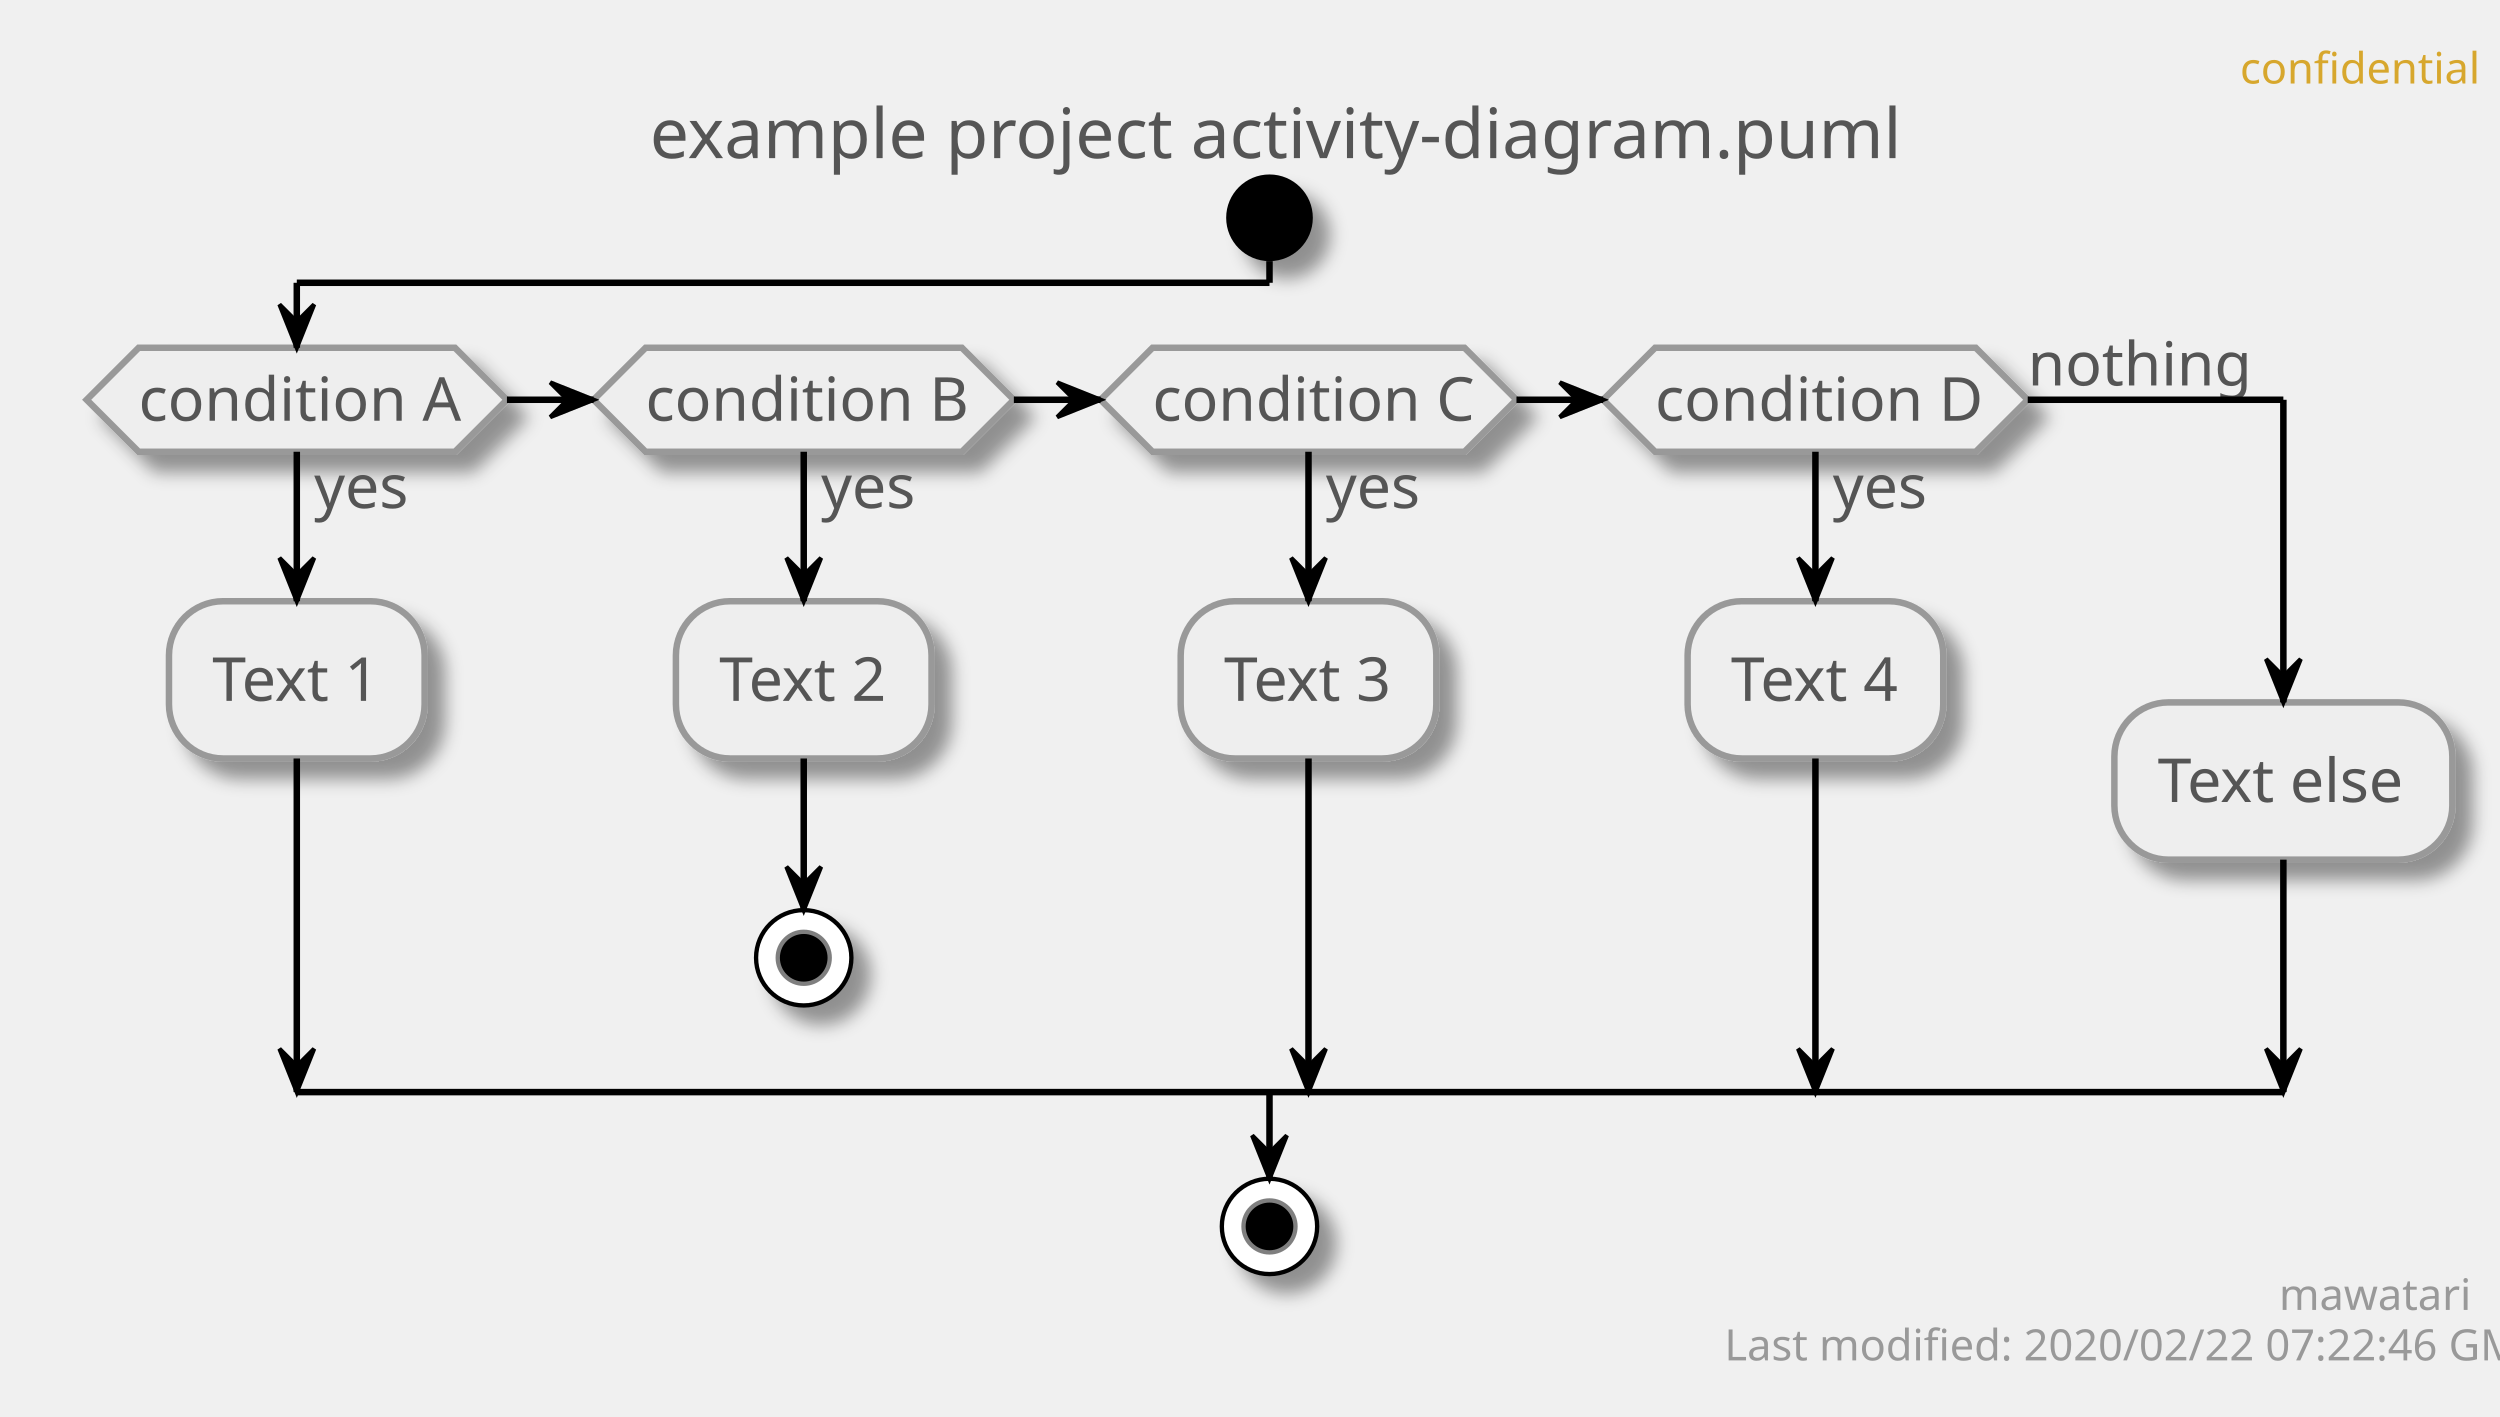
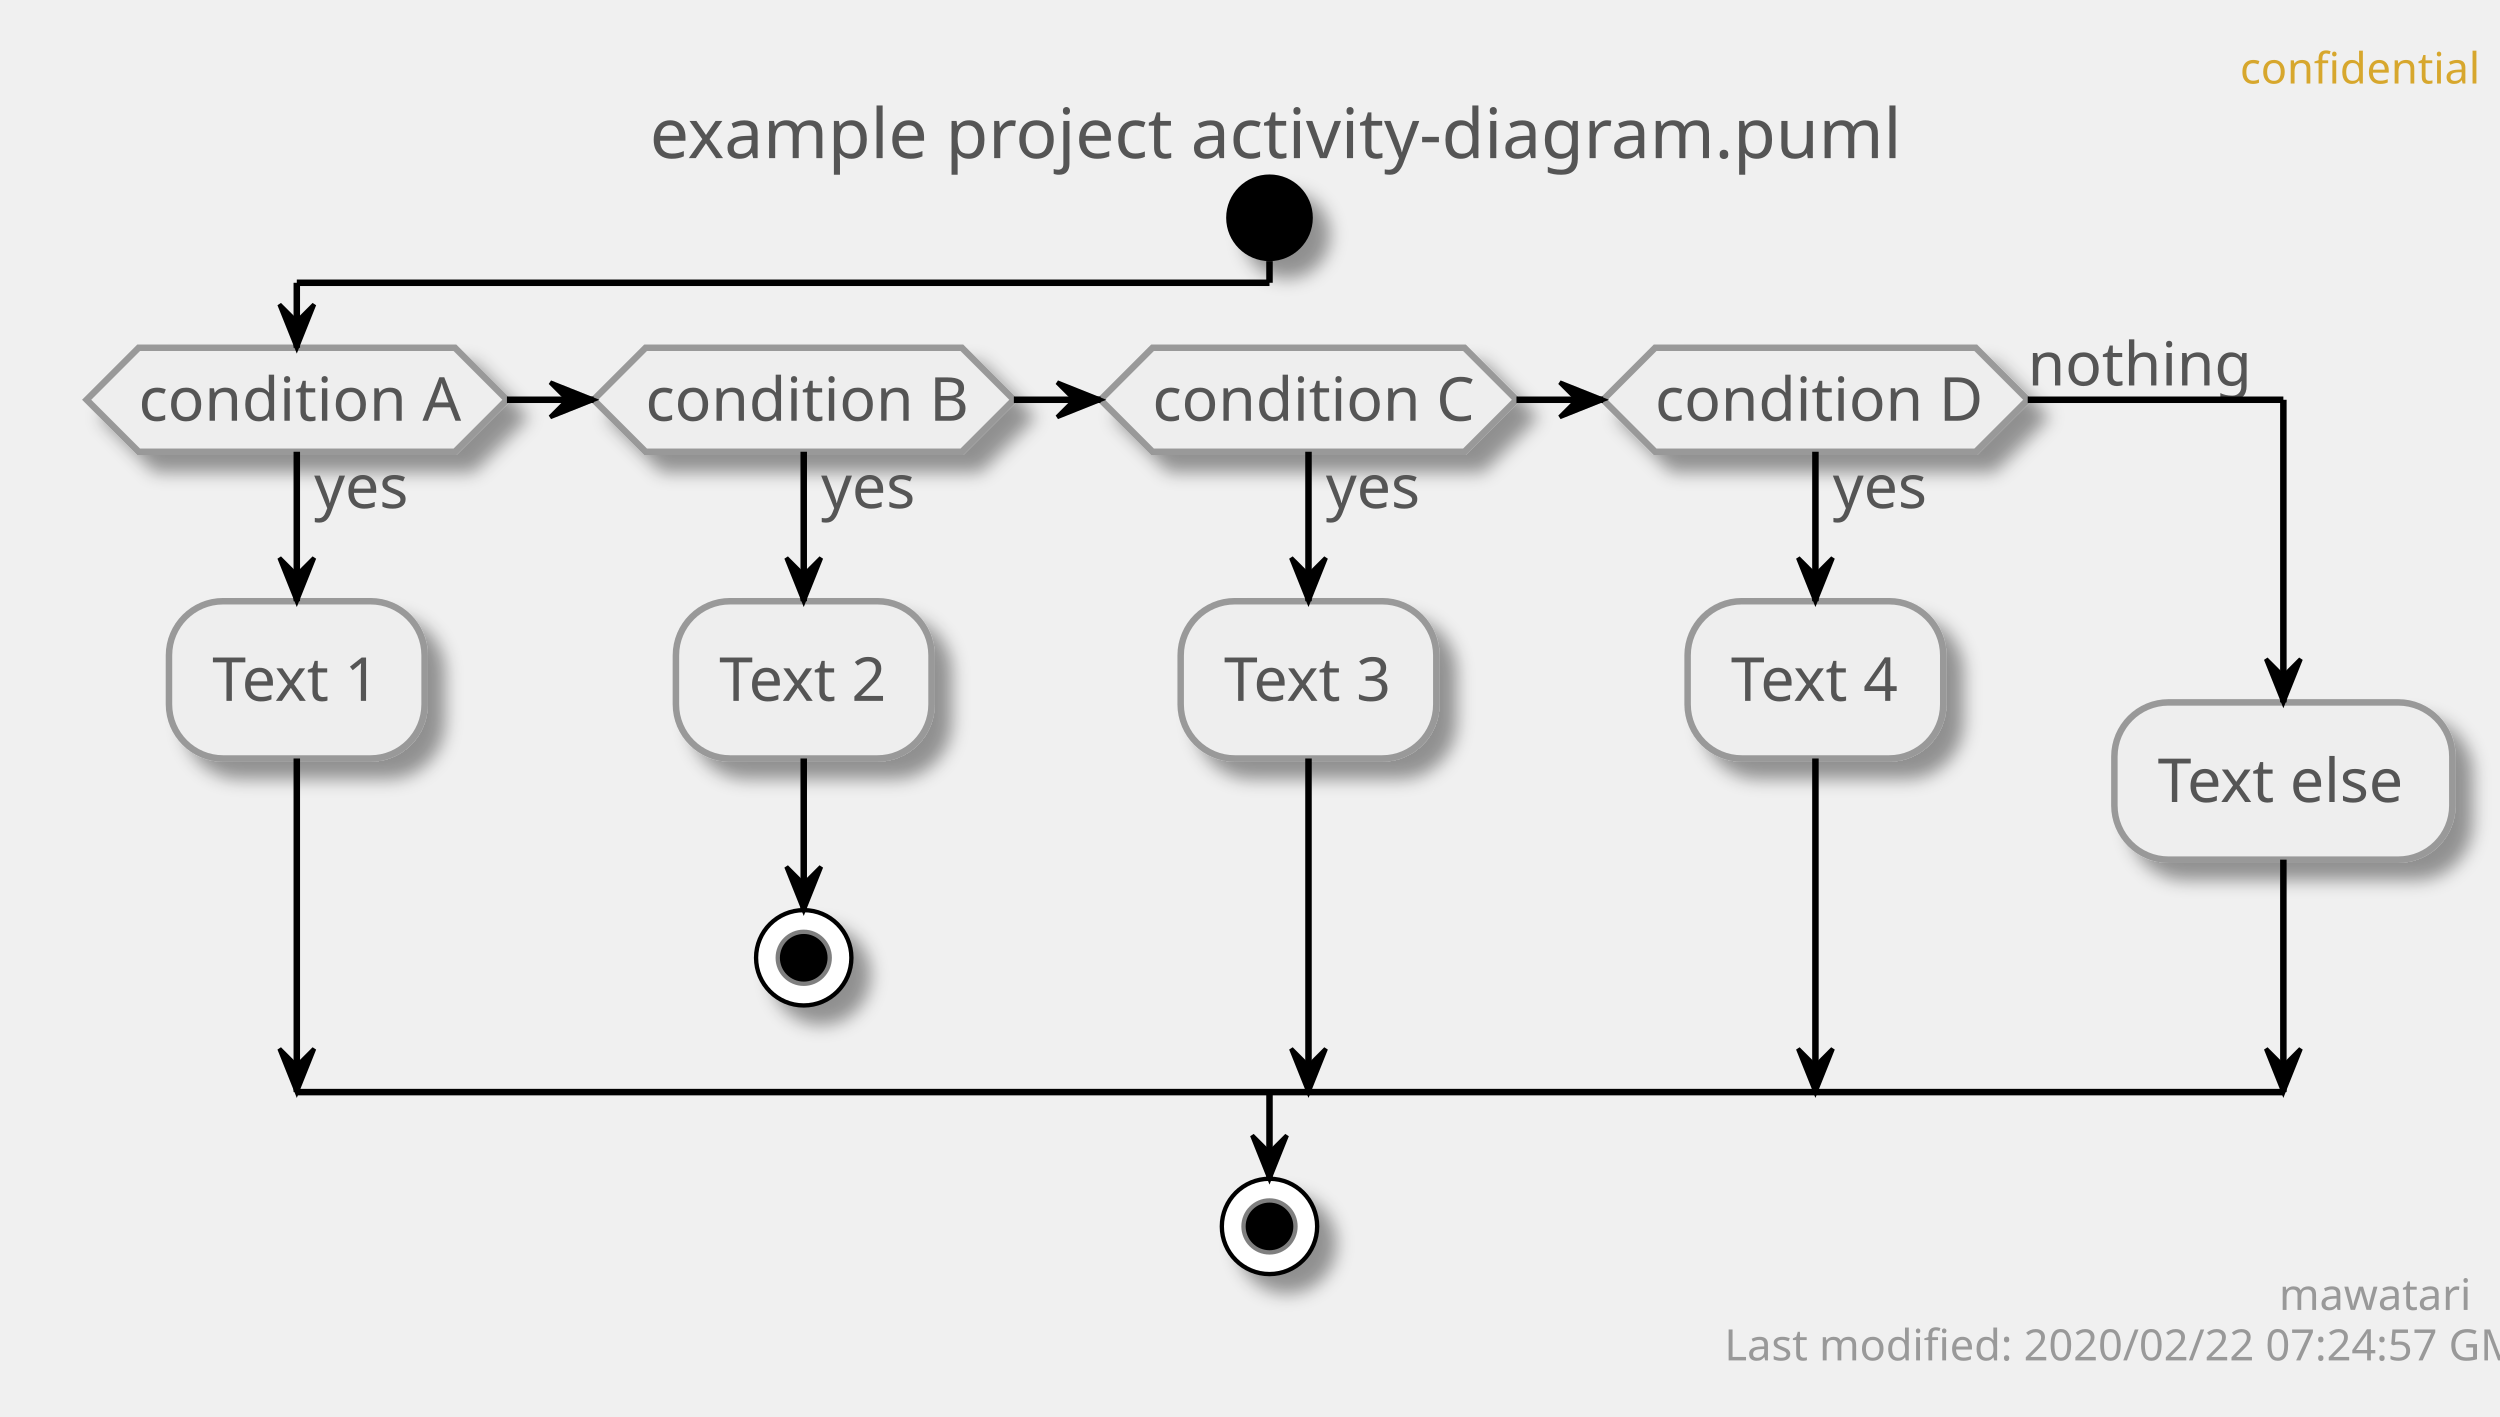
<svg xmlns="http://www.w3.org/2000/svg" contentScriptType="application/ecmascript" contentStyleType="text/css" height="327px" preserveAspectRatio="none" style="width:577px;height:327px;" version="1.1" viewBox="0 0 577 327" width="577px" zoomAndPan="magnify">
  <defs>
-     <filter height="300%" id="fmpgp9pcclutu" width="300%" x="-1" y="-1">
+     <filter height="300%" id="f10zikjwfdqwz4" width="300%" x="-1" y="-1">
      <feGaussianBlur result="blurOut" stdDeviation="2.0" />
      <feColorMatrix in="blurOut" result="blurOut2" type="matrix" values="0 0 0 0 0 0 0 0 0 0 0 0 0 0 0 0 0 0 .4 0" />
      <feOffset dx="4.0" dy="4.0" in="blurOut2" result="blurOut3" />
      <feBlend in="SourceGraphic" in2="blurOut3" mode="normal" />
    </filter>
  </defs>
  <g>
    <text fill="#D7A72D" font-family="sans-serif" font-size="10" lengthAdjust="spacingAndGlyphs" textLength="48" x="517" y="19.282">confidential</text>
    <text fill="#555555" font-family="sans-serif" font-size="16" lengthAdjust="spacingAndGlyphs" textLength="275" x="150" y="36.492">example project activity-diagram.puml</text>
-     <ellipse cx="293" cy="50.266" fill="#000000" filter="url(#fmpgp9pcclutu)" rx="10" ry="10" style="stroke: none; stroke-width: 1.0;" />
-     <polygon fill="#EEEEEE" filter="url(#fmpgp9pcclutu)" points="32,80.266,105,80.266,117,92.266,105,104.266,32,104.266,20,92.266,32,80.266" style="stroke: #999999; stroke-width: 1.5;" />
+     <ellipse cx="293" cy="50.266" fill="#000000" filter="url(#f10zikjwfdqwz4)" rx="10" ry="10" style="stroke: none; stroke-width: 1.0;" />
+     <polygon fill="#EEEEEE" filter="url(#f10zikjwfdqwz4)" points="32,80.266,105,80.266,117,92.266,105,104.266,32,104.266,20,92.266,32,80.266" style="stroke: #999999; stroke-width: 1.5;" />
    <text fill="#555555" font-family="sans-serif" font-size="14" lengthAdjust="spacingAndGlyphs" textLength="22" x="72.5" y="117.261">yes</text>
    <text fill="#555555" font-family="sans-serif" font-size="14" lengthAdjust="spacingAndGlyphs" textLength="73" x="32" y="97.112">condition A</text>
-     <rect fill="#EEEEEE" filter="url(#fmpgp9pcclutu)" height="36.297" rx="12.5" ry="12.5" style="stroke: #999999; stroke-width: 1.5;" width="59" x="39" y="138.761" />
+     <rect fill="#EEEEEE" filter="url(#f10zikjwfdqwz4)" height="36.297" rx="12.5" ry="12.5" style="stroke: #999999; stroke-width: 1.5;" width="59" x="39" y="138.761" />
    <text fill="#555555" font-family="sans-serif" font-size="14" lengthAdjust="spacingAndGlyphs" textLength="39" x="49" y="161.756">Text 1</text>
-     <polygon fill="#EEEEEE" filter="url(#fmpgp9pcclutu)" points="149,80.266,222,80.266,234,92.266,222,104.266,149,104.266,137,92.266,149,80.266" style="stroke: #999999; stroke-width: 1.5;" />
+     <polygon fill="#EEEEEE" filter="url(#f10zikjwfdqwz4)" points="149,80.266,222,80.266,234,92.266,222,104.266,149,104.266,137,92.266,149,80.266" style="stroke: #999999; stroke-width: 1.5;" />
    <text fill="#555555" font-family="sans-serif" font-size="14" lengthAdjust="spacingAndGlyphs" textLength="22" x="189.5" y="117.261">yes</text>
    <text fill="#555555" font-family="sans-serif" font-size="14" lengthAdjust="spacingAndGlyphs" textLength="73" x="149" y="97.112">condition B</text>
-     <rect fill="#EEEEEE" filter="url(#fmpgp9pcclutu)" height="36.297" rx="12.5" ry="12.5" style="stroke: #999999; stroke-width: 1.5;" width="59" x="156" y="138.761" />
+     <rect fill="#EEEEEE" filter="url(#f10zikjwfdqwz4)" height="36.297" rx="12.5" ry="12.5" style="stroke: #999999; stroke-width: 1.5;" width="59" x="156" y="138.761" />
    <text fill="#555555" font-family="sans-serif" font-size="14" lengthAdjust="spacingAndGlyphs" textLength="39" x="166" y="161.756">Text 2</text>
-     <ellipse cx="185.5" cy="221.058" fill="#FFFFFF" filter="url(#fmpgp9pcclutu)" rx="11" ry="11" style="stroke: #000000; stroke-width: 1.0;" />
+     <ellipse cx="185.5" cy="221.058" fill="#FFFFFF" filter="url(#f10zikjwfdqwz4)" rx="11" ry="11" style="stroke: #000000; stroke-width: 1.0;" />
    <ellipse cx="185.5" cy="221.058" fill="#000000" rx="6" ry="6" style="stroke: #7F7F7F; stroke-width: 1.0;" />
-     <polygon fill="#EEEEEE" filter="url(#fmpgp9pcclutu)" points="266,80.266,338,80.266,350,92.266,338,104.266,266,104.266,254,92.266,266,80.266" style="stroke: #999999; stroke-width: 1.5;" />
+     <polygon fill="#EEEEEE" filter="url(#f10zikjwfdqwz4)" points="266,80.266,338,80.266,350,92.266,338,104.266,266,104.266,254,92.266,266,80.266" style="stroke: #999999; stroke-width: 1.5;" />
    <text fill="#555555" font-family="sans-serif" font-size="14" lengthAdjust="spacingAndGlyphs" textLength="22" x="306" y="117.261">yes</text>
    <text fill="#555555" font-family="sans-serif" font-size="14" lengthAdjust="spacingAndGlyphs" textLength="72" x="266" y="97.112">condition C</text>
-     <rect fill="#EEEEEE" filter="url(#fmpgp9pcclutu)" height="36.297" rx="12.5" ry="12.5" style="stroke: #999999; stroke-width: 1.5;" width="59" x="272.5" y="138.761" />
+     <rect fill="#EEEEEE" filter="url(#f10zikjwfdqwz4)" height="36.297" rx="12.5" ry="12.5" style="stroke: #999999; stroke-width: 1.5;" width="59" x="272.5" y="138.761" />
    <text fill="#555555" font-family="sans-serif" font-size="14" lengthAdjust="spacingAndGlyphs" textLength="39" x="282.5" y="161.756">Text 3</text>
-     <polygon fill="#EEEEEE" filter="url(#fmpgp9pcclutu)" points="382,80.266,456,80.266,468,92.266,456,104.266,382,104.266,370,92.266,382,80.266" style="stroke: #999999; stroke-width: 1.5;" />
+     <polygon fill="#EEEEEE" filter="url(#f10zikjwfdqwz4)" points="382,80.266,456,80.266,468,92.266,456,104.266,382,104.266,370,92.266,382,80.266" style="stroke: #999999; stroke-width: 1.5;" />
    <text fill="#555555" font-family="sans-serif" font-size="14" lengthAdjust="spacingAndGlyphs" textLength="22" x="423" y="117.261">yes</text>
    <text fill="#555555" font-family="sans-serif" font-size="14" lengthAdjust="spacingAndGlyphs" textLength="74" x="382" y="97.112">condition D</text>
    <text fill="#555555" font-family="sans-serif" font-size="14" lengthAdjust="spacingAndGlyphs" textLength="48" x="468" y="88.964">nothing</text>
-     <rect fill="#EEEEEE" filter="url(#fmpgp9pcclutu)" height="36.297" rx="12.5" ry="12.5" style="stroke: #999999; stroke-width: 1.5;" width="59" x="389.5" y="138.761" />
+     <rect fill="#EEEEEE" filter="url(#f10zikjwfdqwz4)" height="36.297" rx="12.5" ry="12.5" style="stroke: #999999; stroke-width: 1.5;" width="59" x="389.5" y="138.761" />
    <text fill="#555555" font-family="sans-serif" font-size="14" lengthAdjust="spacingAndGlyphs" textLength="39" x="399.5" y="161.756">Text 4</text>
-     <rect fill="#EEEEEE" filter="url(#fmpgp9pcclutu)" height="36.297" rx="12.5" ry="12.5" style="stroke: #999999; stroke-width: 1.5;" width="78" x="488" y="162.112" />
+     <rect fill="#EEEEEE" filter="url(#f10zikjwfdqwz4)" height="36.297" rx="12.5" ry="12.5" style="stroke: #999999; stroke-width: 1.5;" width="78" x="488" y="162.112" />
    <text fill="#555555" font-family="sans-serif" font-size="14" lengthAdjust="spacingAndGlyphs" textLength="58" x="498" y="185.107">Text else</text>
-     <ellipse cx="293" cy="283.058" fill="#FFFFFF" filter="url(#fmpgp9pcclutu)" rx="11" ry="11" style="stroke: #000000; stroke-width: 1.0;" />
+     <ellipse cx="293" cy="283.058" fill="#FFFFFF" filter="url(#f10zikjwfdqwz4)" rx="11" ry="11" style="stroke: #000000; stroke-width: 1.0;" />
    <ellipse cx="293" cy="283.058" fill="#000000" rx="6" ry="6" style="stroke: #7F7F7F; stroke-width: 1.0;" />
    <line style="stroke: #000000; stroke-width: 1.5;" x1="185.5" x2="185.5" y1="175.058" y2="210.058" />
    <polygon fill="#000000" points="181.5,200.058,185.5,210.058,189.5,200.058,185.5,204.058" style="stroke: #000000; stroke-width: 1.0;" />
    <line style="stroke: #000000; stroke-width: 1.5;" x1="68.5" x2="68.5" y1="104.266" y2="138.761" />
    <polygon fill="#000000" points="64.5,128.761,68.5,138.761,72.5,128.761,68.5,132.761" style="stroke: #000000; stroke-width: 1.0;" />
    <line style="stroke: #000000; stroke-width: 1.5;" x1="68.5" x2="68.5" y1="175.058" y2="252.058" />
    <polygon fill="#000000" points="64.5,242.058,68.5,252.058,72.5,242.058,68.5,246.058" style="stroke: #000000; stroke-width: 1.0;" />
    <line style="stroke: #000000; stroke-width: 1.5;" x1="185.5" x2="185.5" y1="104.266" y2="138.761" />
    <polygon fill="#000000" points="181.5,128.761,185.5,138.761,189.5,128.761,185.5,132.761" style="stroke: #000000; stroke-width: 1.0;" />
    <line style="stroke: #000000; stroke-width: 1.5;" x1="302" x2="302" y1="104.266" y2="138.761" />
    <polygon fill="#000000" points="298,128.761,302,138.761,306,128.761,302,132.761" style="stroke: #000000; stroke-width: 1.0;" />
    <line style="stroke: #000000; stroke-width: 1.5;" x1="302" x2="302" y1="175.058" y2="252.058" />
    <polygon fill="#000000" points="298,242.058,302,252.058,306,242.058,302,246.058" style="stroke: #000000; stroke-width: 1.0;" />
    <line style="stroke: #000000; stroke-width: 1.5;" x1="419" x2="419" y1="104.266" y2="138.761" />
    <polygon fill="#000000" points="415,128.761,419,138.761,423,128.761,419,132.761" style="stroke: #000000; stroke-width: 1.0;" />
    <line style="stroke: #000000; stroke-width: 1.5;" x1="419" x2="419" y1="175.058" y2="252.058" />
    <polygon fill="#000000" points="415,242.058,419,252.058,423,242.058,419,246.058" style="stroke: #000000; stroke-width: 1.0;" />
    <line style="stroke: #000000; stroke-width: 1.5;" x1="117" x2="137" y1="92.266" y2="92.266" />
    <polygon fill="#000000" points="127,88.266,137,92.266,127,96.266,131,92.266" style="stroke: #000000; stroke-width: 1.0;" />
    <line style="stroke: #000000; stroke-width: 1.5;" x1="234" x2="254" y1="92.266" y2="92.266" />
    <polygon fill="#000000" points="244,88.266,254,92.266,244,96.266,248,92.266" style="stroke: #000000; stroke-width: 1.0;" />
    <line style="stroke: #000000; stroke-width: 1.5;" x1="350" x2="370" y1="92.266" y2="92.266" />
    <polygon fill="#000000" points="360,88.266,370,92.266,360,96.266,364,92.266" style="stroke: #000000; stroke-width: 1.0;" />
    <line style="stroke: #000000; stroke-width: 1.5;" x1="293" x2="293" y1="60.266" y2="65.266" />
    <line style="stroke: #000000; stroke-width: 1.5;" x1="293" x2="68.5" y1="65.266" y2="65.266" />
    <line style="stroke: #000000; stroke-width: 1.5;" x1="68.5" x2="68.5" y1="65.266" y2="80.266" />
    <polygon fill="#000000" points="64.5,70.266,68.5,80.266,72.5,70.266,68.5,74.266" style="stroke: #000000; stroke-width: 1.0;" />
    <line style="stroke: #000000; stroke-width: 1.5;" x1="468" x2="527" y1="92.266" y2="92.266" />
    <line style="stroke: #000000; stroke-width: 1.5;" x1="527" x2="527" y1="92.266" y2="162.112" />
    <polygon fill="#000000" points="523,152.112,527,162.112,531,152.112,527,156.112" style="stroke: #000000; stroke-width: 1.0;" />
    <line style="stroke: #000000; stroke-width: 1.5;" x1="527" x2="527" y1="198.409" y2="252.058" />
    <polygon fill="#000000" points="523,242.058,527,252.058,531,242.058,527,246.058" style="stroke: #000000; stroke-width: 1.0;" />
    <line style="stroke: #000000; stroke-width: 1.5;" x1="68.5" x2="527" y1="252.058" y2="252.058" />
    <line style="stroke: #000000; stroke-width: 1.5;" x1="293" x2="293" y1="252.058" y2="272.058" />
    <polygon fill="#000000" points="289,262.058,293,272.058,297,262.058,293,266.058" style="stroke: #000000; stroke-width: 1.0;" />
    <text fill="#999999" font-family="sans-serif" font-size="10" lengthAdjust="spacingAndGlyphs" textLength="39" x="526" y="302.34">mawatari</text>
-     <text fill="#999999" font-family="sans-serif" font-size="10" lengthAdjust="spacingAndGlyphs" textLength="167" x="398" y="313.981">Last modified: 2020/02/22 07:22:46 GMT</text>
+     <text fill="#999999" font-family="sans-serif" font-size="10" lengthAdjust="spacingAndGlyphs" textLength="167" x="398" y="313.981">Last modified: 2020/02/22 07:24:57 GMT</text>
  </g>
</svg>
